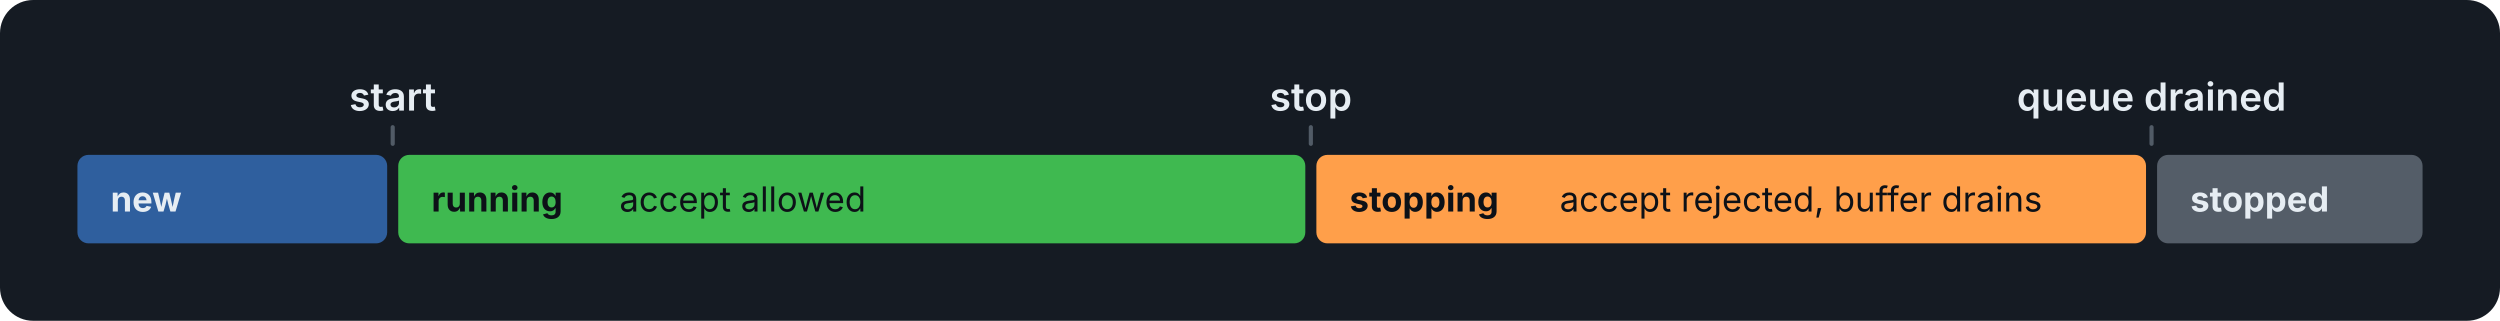
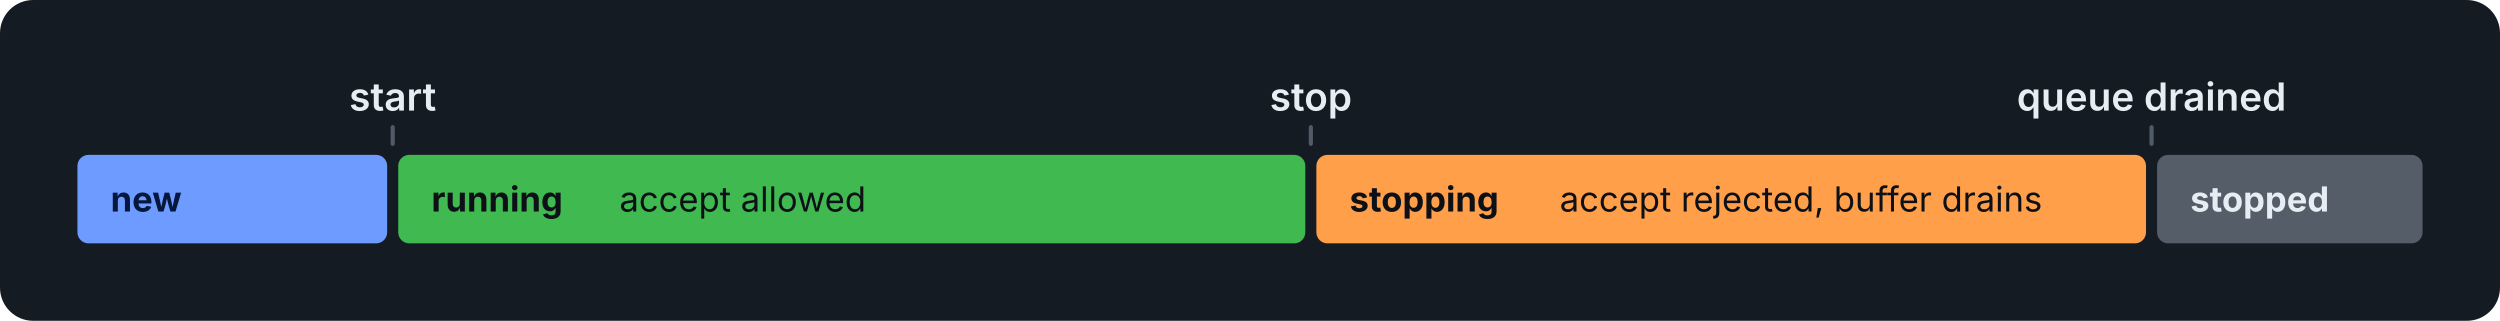
<svg xmlns="http://www.w3.org/2000/svg" viewBox="0 0 904 116" width="904" height="116" role="img">
  <rect width="904" height="116" rx="12" fill="#151B23" />
  <g transform="translate(12,12)">
-     <rect x="16.0" y="44.0" width="112.0" height="32.0" rx="4" fill="#2F5F9E" />
-     <text x="28.0" y="64.5" font-family="-apple-system, BlinkMacSystemFont, 'Segoe UI', Inter, Helvetica, Arial, sans-serif" font-size="12.5" font-weight="650" fill="#E6EDF3" text-anchor="start">new</text>
+     <rect x="16.0" y="44.0" width="112.0" height="32.0" rx="4" fill="#6E9BFF" />
+     <text x="28.0" y="64.5" font-family="-apple-system, BlinkMacSystemFont, 'Segoe UI', Inter, Helvetica, Arial, sans-serif" font-size="12.5" font-weight="650" fill="#06173D" text-anchor="start">new</text>
    <rect x="132.0" y="44.0" width="328.0" height="32.0" rx="4" fill="#3FB950" />
    <text x="144.0" y="64.5" font-family="-apple-system, BlinkMacSystemFont, 'Segoe UI', Inter, Helvetica, Arial, sans-serif" font-size="12.5" font-weight="650" fill="#0D1117" text-anchor="start">running</text>
    <text x="212.0" y="64.5" font-family="-apple-system, BlinkMacSystemFont, 'Segoe UI', Inter, Helvetica, Arial, sans-serif" font-size="12.5" font-weight="400" fill="#0D1117" text-anchor="start">accept allowed</text>
    <rect x="464.0" y="44.0" width="300.0" height="32.0" rx="4" fill="#FF9F4A" />
    <text x="476.0" y="64.5" font-family="-apple-system, BlinkMacSystemFont, 'Segoe UI', Inter, Helvetica, Arial, sans-serif" font-size="12.5" font-weight="650" fill="#0D1117" text-anchor="start">stopping</text>
    <text x="552.0" y="64.5" font-family="-apple-system, BlinkMacSystemFont, 'Segoe UI', Inter, Helvetica, Arial, sans-serif" font-size="12.5" font-weight="400" fill="#0D1117" text-anchor="start">accept rejected, buffer drains</text>
    <rect x="768.0" y="44.0" width="96.0" height="32.0" rx="4" fill="#545D68" />
    <text x="780.0" y="64.5" font-family="-apple-system, BlinkMacSystemFont, 'Segoe UI', Inter, Helvetica, Arial, sans-serif" font-size="12.5" font-weight="650" fill="#E6EDF3" text-anchor="start">stopped</text>
    <text x="130.0" y="28.0" font-family="-apple-system, BlinkMacSystemFont, 'Segoe UI', Inter, Helvetica, Arial, sans-serif" font-size="14" font-weight="600" fill="#E6EDF3" text-anchor="middle">start</text>
    <path d="M130.0,34 L130.0,40" stroke="#515B66" stroke-width="1.5" fill="none" stroke-linecap="round" stroke-linejoin="round" />
    <text x="462.0" y="28.0" font-family="-apple-system, BlinkMacSystemFont, 'Segoe UI', Inter, Helvetica, Arial, sans-serif" font-size="14" font-weight="600" fill="#E6EDF3" text-anchor="middle">stop</text>
    <path d="M462.0,34 L462.0,40" stroke="#515B66" stroke-width="1.5" fill="none" stroke-linecap="round" stroke-linejoin="round" />
    <text x="766.0" y="28.0" font-family="-apple-system, BlinkMacSystemFont, 'Segoe UI', Inter, Helvetica, Arial, sans-serif" font-size="14" font-weight="600" fill="#E6EDF3" text-anchor="middle">queue drained</text>
    <path d="M766.0,34 L766.0,40" stroke="#515B66" stroke-width="1.5" fill="none" stroke-linecap="round" stroke-linejoin="round" />
  </g>
</svg>
